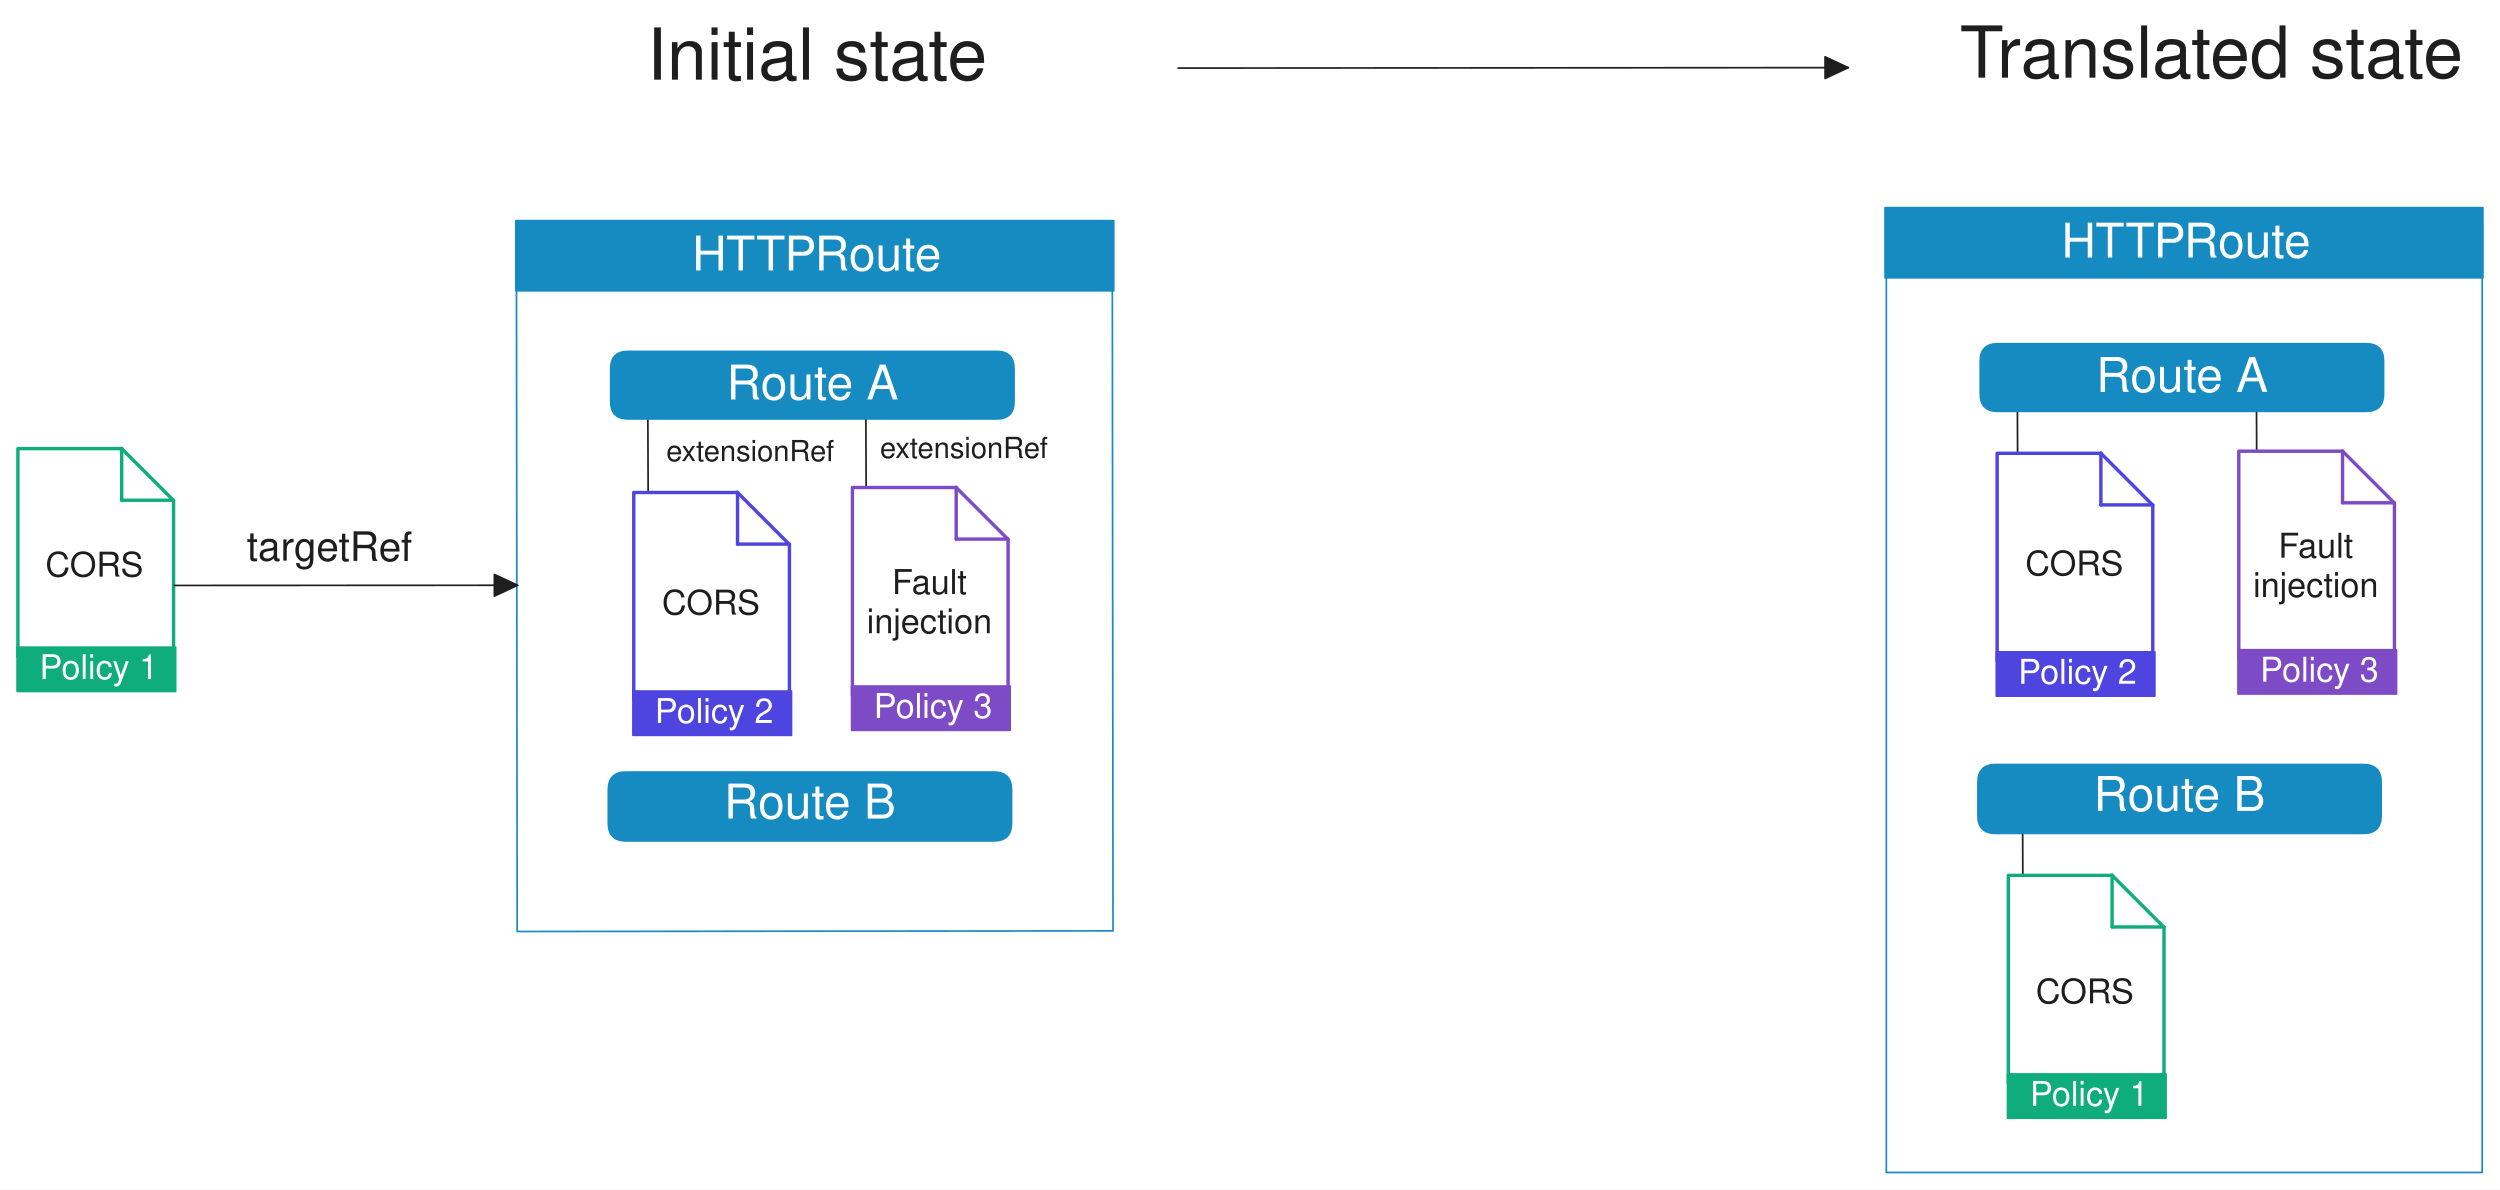
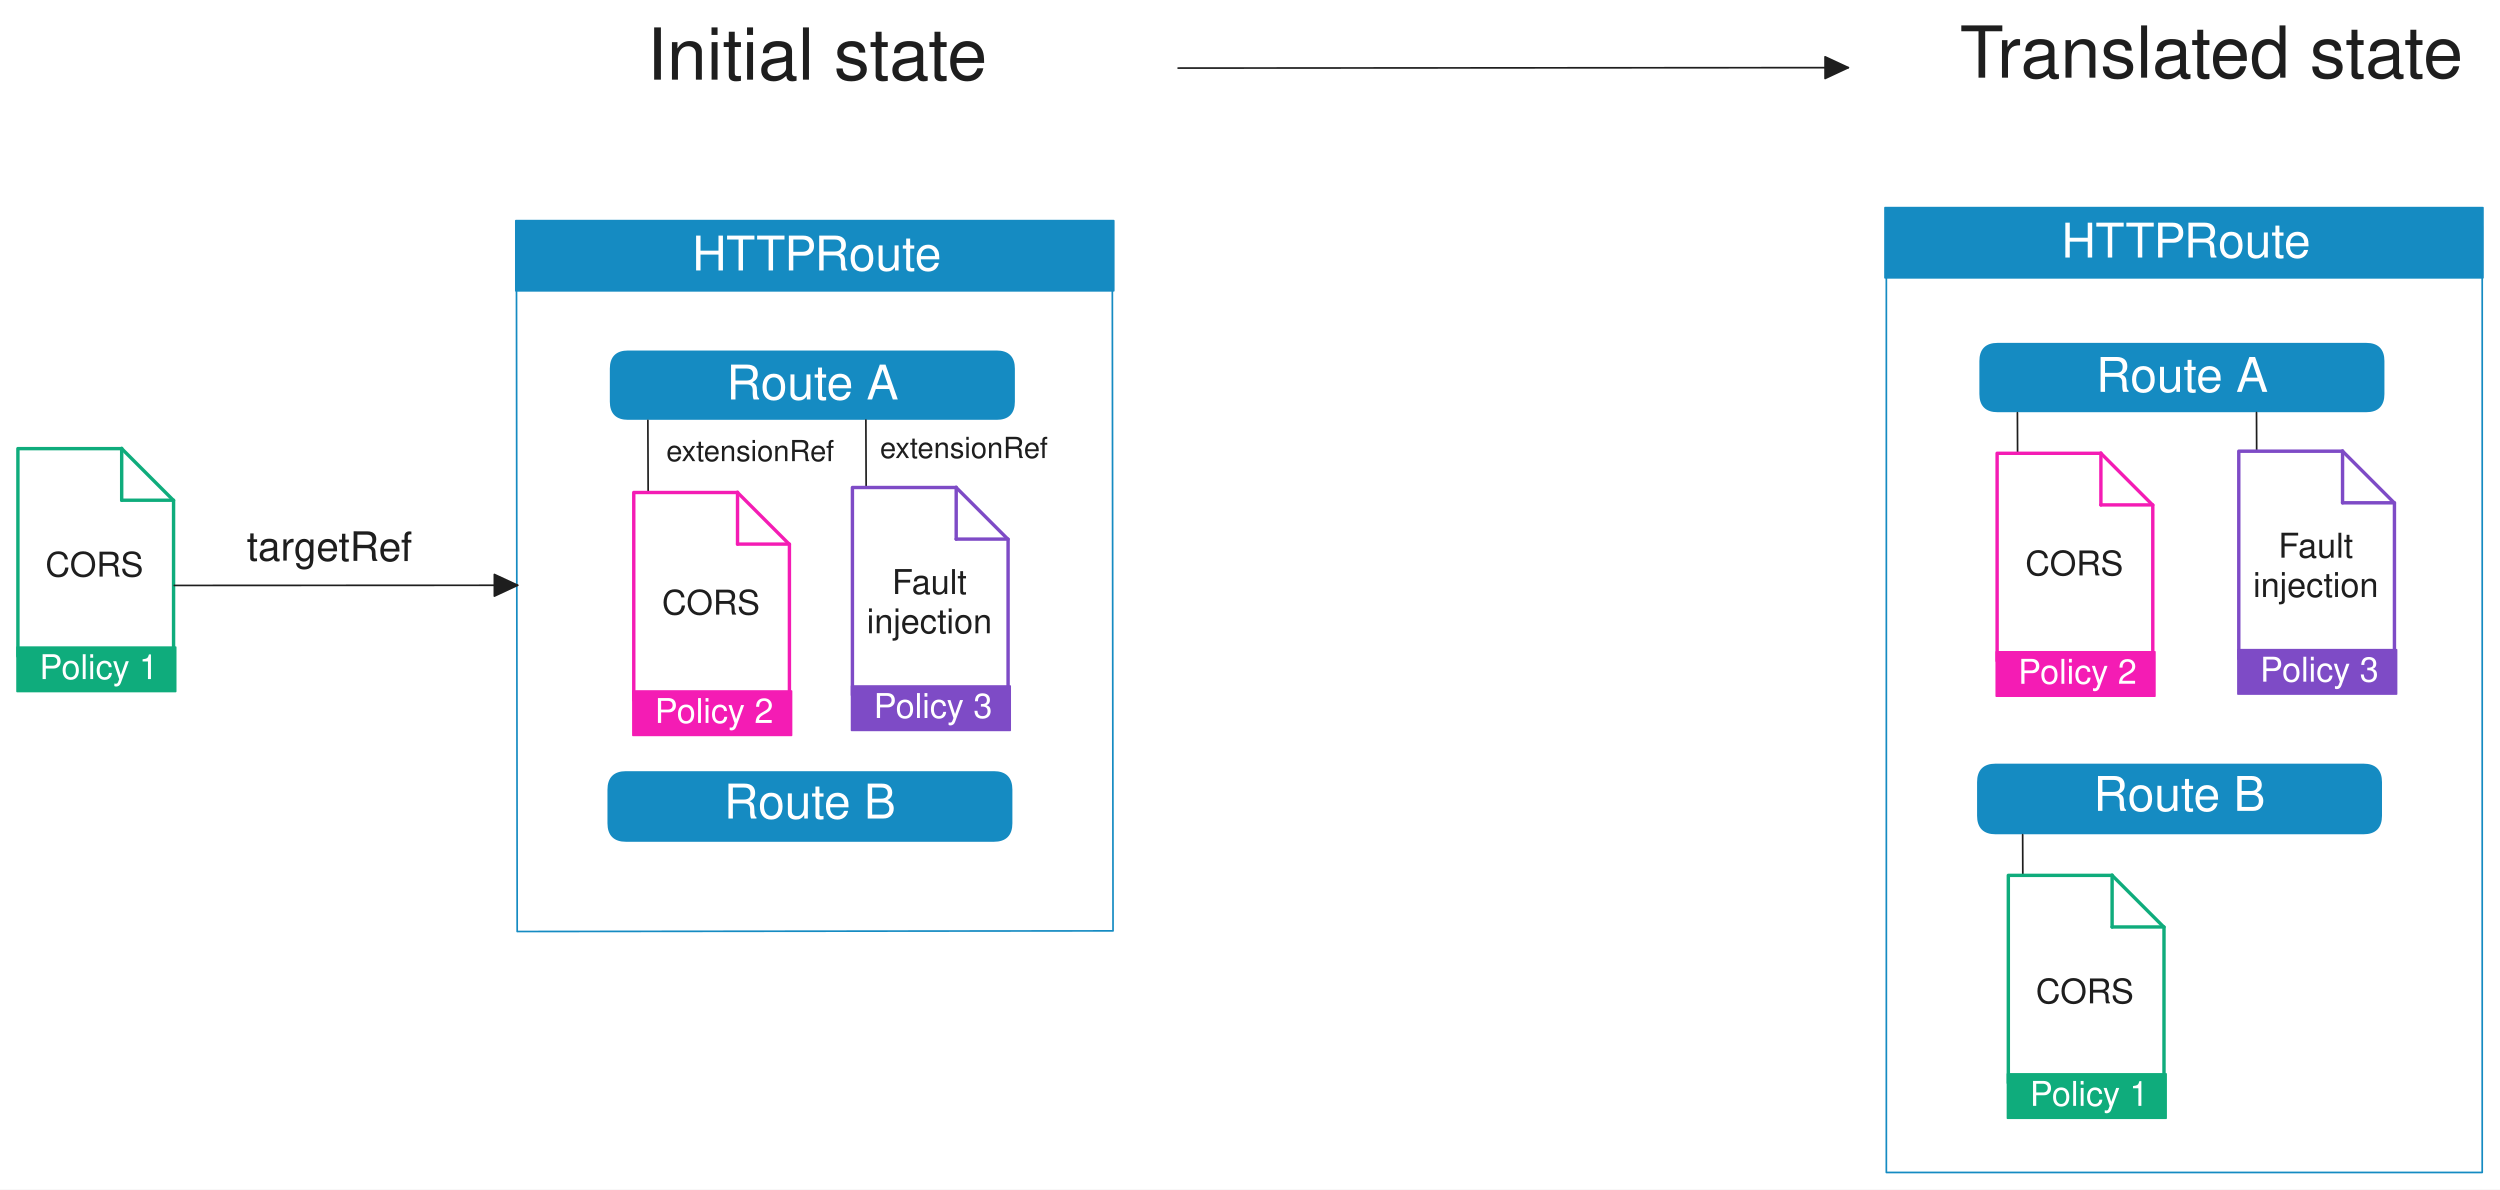
<svg xmlns="http://www.w3.org/2000/svg" version="1.1" viewBox="0 0 1462.622 695.94" width="2925.244" height="1391.881">
  <defs>
    <style class="style-fonts">
      
    </style>
  </defs>
  <rect x="0" y="0" width="1462.622" height="695.94" fill="#ffffff" />
  <g stroke-linecap="round" transform="translate(357.7828 206.0698) rotate(0 117.4872 19.27414)">
    <path d="M9.64 0 C81.2 0, 152.76 0, 225.34 0 C231.76 0, 234.97 3.21, 234.97 9.64 C234.97 16.02, 234.97 22.4, 234.97 28.91 C234.97 35.34, 231.76 38.55, 225.34 38.55 C179.76 38.55, 134.19 38.55, 9.64 38.55 C3.21 38.55, 0 35.34, 0 28.91 C0 23.12, 0 17.34, 0 9.64 C0 3.21, 3.21 0, 9.64 0" stroke="none" stroke-width="0" fill="#158bc2" />
    <path d="M9.64 0 C55.58 0, 101.52 0, 225.34 0 M9.64 0 C78.85 0, 148.06 0, 225.34 0 M225.34 0 C231.76 0, 234.97 3.21, 234.97 9.64 M225.34 0 C231.76 0, 234.97 3.21, 234.97 9.64 M234.97 9.64 C234.97 14, 234.97 18.36, 234.97 28.91 M234.97 9.64 C234.97 15.28, 234.97 20.93, 234.97 28.91 M234.97 28.91 C234.97 35.34, 231.76 38.55, 225.34 38.55 M234.97 28.91 C234.97 35.34, 231.76 38.55, 225.34 38.55 M225.34 38.55 C152.23 38.55, 79.13 38.55, 9.64 38.55 M225.34 38.55 C141.16 38.55, 56.98 38.55, 9.64 38.55 M9.64 38.55 C3.21 38.55, 0 35.34, 0 28.91 M9.64 38.55 C3.21 38.55, 0 35.34, 0 28.91 M0 28.91 C0 22.15, 0 15.38, 0 9.64 M0 28.91 C0 24.32, 0 19.73, 0 9.64 M0 9.64 C0 3.21, 3.21 0, 9.64 0 M0 9.64 C0 3.21, 3.21 0, 9.64 0" stroke="#158bc2" stroke-width="2" fill="none" />
  </g>
  <g transform="translate(424.7767 210.0574) rotate(0 50.58594 16.1)">
    <text x="50.586" y="23.661" font-family="Helvetica, Segoe UI Emoji" font-size="28px" fill="white" text-anchor="middle" style="white-space: pre;" direction="ltr" dominant-baseline="alphabetic">Route A</text>
  </g>
  <g stroke-linecap="round" transform="translate(302.3575 136.3705) rotate(359.9379 174.2997 204.2087)">
    <path d="M0 0 C127.76 0, 255.52 0, 348.6 0 M0 0 C131.06 0, 262.12 0, 348.6 0 M348.6 0 C348.6 117.88, 348.6 235.76, 348.6 408.42 M348.6 0 C348.6 142.11, 348.6 284.23, 348.6 408.42 M348.6 408.42 C244.28 408.42, 139.96 408.42, 0 408.42 M348.6 408.42 C211.27 408.42, 73.95 408.42, 0 408.42 M0 408.42 C0 275.27, 0 142.12, 0 0 M0 408.42 C0 282.28, 0 156.15, 0 0" stroke="#158bc2" stroke-width="1" fill="none" />
  </g>
  <g stroke-linecap="round" transform="translate(301.7961 129.1102) rotate(0 174.8948 20.50898)">
    <path d="M0 0 L349.79 0 L349.79 41.02 L0 41.02" stroke="none" stroke-width="0" fill="#158bc2" />
    <path d="M0 0 C78.12 0, 156.23 0, 349.79 0 M0 0 C122.55 0, 245.11 0, 349.79 0 M349.79 0 C349.79 12.62, 349.79 25.24, 349.79 41.02 M349.79 0 C349.79 15.24, 349.79 30.49, 349.79 41.02 M349.79 41.02 C212.29 41.02, 74.8 41.02, 0 41.02 M349.79 41.02 C246.17 41.02, 142.55 41.02, 0 41.02 M0 41.02 C0 24.97, 0 8.91, 0 0 M0 41.02 C0 28.24, 0 15.47, 0 0" stroke="#158bc2" stroke-width="1" fill="none" />
  </g>
  <g transform="translate(403.9312 134.5876) rotate(0 73.91016 16.1)">
    <text x="73.91" y="23.661" font-family="Helvetica, Segoe UI Emoji" font-size="28px" fill="white" text-anchor="middle" style="white-space: pre;" direction="ltr" dominant-baseline="alphabetic">HTTPRoute</text>
  </g>
  <g stroke-linecap="round" transform="translate(356.3966 452.1732) rotate(0 117.4493 19.65291)">
    <path d="M9.83 0 C84.48 0, 159.14 0, 225.07 0 C231.62 0, 234.9 3.28, 234.9 9.83 C234.9 16.79, 234.9 23.76, 234.9 29.48 C234.9 36.03, 231.62 39.31, 225.07 39.31 C145.12 39.31, 65.17 39.31, 9.83 39.31 C3.28 39.31, 0 36.03, 0 29.48 C0 23.94, 0 18.41, 0 9.83 C0 3.28, 3.28 0, 9.83 0" stroke="none" stroke-width="0" fill="#158bc2" />
    <path d="M9.83 0 C55.28 0, 100.73 0, 225.07 0 M9.83 0 C95.9 0, 181.98 0, 225.07 0 M225.07 0 C231.62 0, 234.9 3.28, 234.9 9.83 M225.07 0 C231.62 0, 234.9 3.28, 234.9 9.83 M234.9 9.83 C234.9 15.71, 234.9 21.59, 234.9 29.48 M234.9 9.83 C234.9 17.57, 234.9 25.31, 234.9 29.48 M234.9 29.48 C234.9 36.03, 231.62 39.31, 225.07 39.31 M234.9 29.48 C234.9 36.03, 231.62 39.31, 225.07 39.31 M225.07 39.31 C152.39 39.31, 79.71 39.31, 9.83 39.31 M225.07 39.31 C168.94 39.31, 112.8 39.31, 9.83 39.31 M9.83 39.31 C3.28 39.31, 0 36.03, 0 29.48 M9.83 39.31 C3.28 39.31, 0 36.03, 0 29.48 M0 29.48 C0 25.26, 0 21.05, 0 9.83 M0 29.48 C0 24.53, 0 19.58, 0 9.83 M0 9.83 C0 3.28, 3.28 0, 9.83 0 M0 9.83 C0 3.28, 3.28 0, 9.83 0" stroke="#158bc2" stroke-width="2" fill="none" />
  </g>
  <g transform="translate(423.2518 455.2017) rotate(0 50.58594 16.1)">
    <text x="50.586" y="23.661" font-family="Helvetica, Segoe UI Emoji" font-size="28px" fill="white" text-anchor="middle" style="white-space: pre;" direction="ltr" dominant-baseline="alphabetic">Route B</text>
  </g>
  <g transform="translate(144.3667 308.0252) rotate(0.2145634 48.8246 13.65601)">
    <text x="0" y="20.069" font-family="Helvetica, Segoe UI Emoji" font-size="23.75px" fill="#1e1e1e" text-anchor="start" style="white-space: pre;" direction="ltr" dominant-baseline="alphabetic">targetRef</text>
  </g>
  <g stroke-linecap="round">
    <g transform="translate(10.47594 262.461) rotate(0 45.53585 60.71447)" fill-rule="evenodd">
      <path d="M0 0 L60.71 0 L91.07 30.36 L91.07 121.43 L0 121.43 L0 0" stroke="none" stroke-width="0" fill="#fff" fill-rule="evenodd" />
      <path d="M0 0 C23.84 0, 47.69 0, 60.71 0 M0 0 C18.54 0, 37.08 0, 60.71 0 M60.71 0 C67.86 7.14, 75 14.28, 91.07 30.36 M60.71 0 C67.24 6.53, 73.77 13.05, 91.07 30.36 M91.07 30.36 C91.07 52.31, 91.07 74.26, 91.07 121.43 M91.07 30.36 C91.07 56.23, 91.07 82.11, 91.07 121.43 M91.07 121.43 C57.86 121.43, 24.64 121.43, 0 121.43 M91.07 121.43 C70.77 121.43, 50.46 121.43, 0 121.43 M0 121.43 C0 78.06, 0 34.7, 0 0 M0 121.43 C0 87.27, 0 53.11, 0 0 M0 0 C0 0, 0 0, 0 0 M0 0 C0 0, 0 0, 0 0" stroke="#0fac7c" stroke-width="2" fill="none" />
    </g>
  </g>
  <mask />
  <g stroke-linecap="round">
    <g transform="translate(71.19041 262.297) rotate(0 0 15.17862)">
      <path d="M0 0 C0 6.77, 0 13.55, 0 30.36 M0 0 C0 11.3, 0 22.6, 0 30.36" stroke="#0fac7c" stroke-width="2" fill="none" />
    </g>
  </g>
  <mask />
  <g stroke-linecap="round">
    <g transform="translate(71.19041 292.6542) rotate(0 15.17862 0)">
      <path d="M0 0 C12.09 0, 24.19 0, 30.36 0 M0 0 C6.3 0, 12.59 0, 30.36 0" stroke="#0fac7c" stroke-width="2" fill="none" />
    </g>
  </g>
  <mask />
  <g stroke-linecap="round" transform="translate(10 378.6217) rotate(0 46.37854 12.96022)">
    <path d="M0 0 L92.76 0 L92.76 25.92 L0 25.92" stroke="none" stroke-width="0" fill="#0fac7c" />
    <path d="M0 0 C24.03 0, 48.07 0, 92.76 0 M0 0 C32.04 0, 64.08 0, 92.76 0 M92.76 0 C92.76 5.97, 92.76 11.94, 92.76 25.92 M92.76 0 C92.76 5.83, 92.76 11.65, 92.76 25.92 M92.76 25.92 C73.96 25.92, 55.16 25.92, 0 25.92 M92.76 25.92 C60.74 25.92, 28.73 25.92, 0 25.92 M0 25.92 C0 15.66, 0 5.39, 0 0 M0 25.92 C0 18.64, 0 11.35, 0 0" stroke="#0fac7c" stroke-width="1" fill="none" />
  </g>
  <g transform="translate(22.78905 380.4018) rotate(0 35.01465 11.5)">
    <text x="35.015" y="16.9" font-family="Helvetica, Segoe UI Emoji" font-size="20px" fill="white" text-anchor="middle" style="white-space: pre;" direction="ltr" dominant-baseline="alphabetic">Policy 1</text>
  </g>
  <g transform="translate(26.53628 320.4405) rotate(0 28.8916 11.5)">
    <text x="0" y="16.9" font-family="Helvetica, Segoe UI Emoji" font-size="20px" fill="#1e1e1e" text-anchor="start" style="white-space: pre;" direction="ltr" dominant-baseline="alphabetic">CORS</text>
  </g>
  <g stroke-linecap="round">
    <g transform="translate(379.0348 245.9253) rotate(0 0.1528864 39.26067)">
      <path d="M0 0 C0.1 25.98, 0.2 51.96, 0.31 78.52 M0 0 C0.12 30.63, 0.24 61.26, 0.31 78.52" stroke="#1e1e1e" stroke-width="1" fill="none" />
    </g>
  </g>
  <mask />
  <g stroke-linecap="round">
    <g transform="translate(370.7782 288.1293) rotate(0 45.53585 60.71447)" fill-rule="evenodd">
      <path d="M0 0 L60.71 0 L91.07 30.36 L91.07 121.43 L0 121.43 L0 0" stroke="none" stroke-width="0" fill="#fff" fill-rule="evenodd" />
-       <path d="M0 0 C12.57 0, 25.15 0, 60.71 0 M0 0 C14.43 0, 28.86 0, 60.71 0 M60.71 0 C69.33 8.62, 77.95 17.23, 91.07 30.36 M60.71 0 C69.34 8.63, 77.97 17.25, 91.07 30.36 M91.07 30.36 C91.07 58.36, 91.07 86.35, 91.07 121.43 M91.07 30.36 C91.07 53.12, 91.07 75.89, 91.07 121.43 M91.07 121.43 C72.69 121.43, 54.3 121.43, 0 121.43 M91.07 121.43 C70.4 121.43, 49.73 121.43, 0 121.43 M0 121.43 C0 91.51, 0 61.6, 0 0 M0 121.43 C0 74, 0 26.58, 0 0 M0 0 C0 0, 0 0, 0 0 M0 0 C0 0, 0 0, 0 0" stroke="#4e44df" stroke-width="2" fill="none" />
+       <path d="M0 0 C12.57 0, 25.15 0, 60.71 0 M0 0 C14.43 0, 28.86 0, 60.71 0 M60.71 0 C69.33 8.62, 77.95 17.23, 91.07 30.36 M60.71 0 C69.34 8.63, 77.97 17.25, 91.07 30.36 M91.07 30.36 C91.07 58.36, 91.07 86.35, 91.07 121.43 M91.07 30.36 C91.07 53.12, 91.07 75.89, 91.07 121.43 M91.07 121.43 C72.69 121.43, 54.3 121.43, 0 121.43 M91.07 121.43 C70.4 121.43, 49.73 121.43, 0 121.43 M0 121.43 C0 91.51, 0 61.6, 0 0 M0 121.43 C0 74, 0 26.58, 0 0 M0 0 C0 0, 0 0, 0 0 M0 0 C0 0, 0 0, 0 0" stroke="#f41cb4" stroke-width="2" fill="none" />
    </g>
  </g>
  <mask />
  <g stroke-linecap="round">
    <g transform="translate(431.4927 287.9653) rotate(0 0 15.17862)">
-       <path d="M0 0 C0 10.01, 0 20.01, 0 30.36 M0 0 C0 11.58, 0 23.16, 0 30.36" stroke="#4e44df" stroke-width="2" fill="none" />
+       <path d="M0 0 C0 10.01, 0 20.01, 0 30.36 M0 0 C0 11.58, 0 23.16, 0 30.36" stroke="#f41cb4" stroke-width="2" fill="none" />
    </g>
  </g>
  <mask />
  <g stroke-linecap="round">
    <g transform="translate(431.4927 318.3225) rotate(0 15.17862 0)">
-       <path d="M0 0 C7.94 0, 15.88 0, 30.36 0 M0 0 C10.84 0, 21.69 0, 30.36 0" stroke="#4e44df" stroke-width="2" fill="none" />
+       <path d="M0 0 C7.94 0, 15.88 0, 30.36 0 M0 0 C10.84 0, 21.69 0, 30.36 0" stroke="#f41cb4" stroke-width="2" fill="none" />
    </g>
  </g>
  <mask />
  <g stroke-linecap="round" transform="translate(370.3023 404.29) rotate(0 46.37854 12.96022)">
-     <path d="M0 0 L92.76 0 L92.76 25.92 L0 25.92" stroke="none" stroke-width="0" fill="#4e44df" />
-     <path d="M0 0 C33.85 0, 67.71 0, 92.76 0 M0 0 C22.31 0, 44.61 0, 92.76 0 M92.76 0 C92.76 8.58, 92.76 17.16, 92.76 25.92 M92.76 0 C92.76 7.25, 92.76 14.49, 92.76 25.92 M92.76 25.92 C58.8 25.92, 24.84 25.92, 0 25.92 M92.76 25.92 C62.71 25.92, 32.67 25.92, 0 25.92 M0 25.92 C0 19.78, 0 13.65, 0 0 M0 25.92 C0 16.38, 0 6.84, 0 0" stroke="#4e44df" stroke-width="1" fill="none" />
+     <path d="M0 0 L92.76 0 L92.76 25.92 L0 25.92" stroke="none" stroke-width="0" fill="#f41cb4" />
+     <path d="M0 0 C33.85 0, 67.71 0, 92.76 0 M0 0 C22.31 0, 44.61 0, 92.76 0 M92.76 0 C92.76 8.58, 92.76 17.16, 92.76 25.92 M92.76 0 C92.76 7.25, 92.76 14.49, 92.76 25.92 M92.76 25.92 C58.8 25.92, 24.84 25.92, 0 25.92 M92.76 25.92 C62.71 25.92, 32.67 25.92, 0 25.92 M0 25.92 C0 19.78, 0 13.65, 0 0 M0 25.92 C0 16.38, 0 6.84, 0 0" stroke="#f41cb4" stroke-width="1" fill="none" />
  </g>
  <g transform="translate(382.7816 406.0701) rotate(0 35.01465 11.5)">
    <text x="35.015" y="16.9" font-family="Helvetica, Segoe UI Emoji" font-size="20px" fill="white" text-anchor="middle" style="white-space: pre;" direction="ltr" dominant-baseline="alphabetic">Policy 2</text>
  </g>
  <g transform="translate(387.0231 342.656) rotate(0 28.8916 11.5)">
    <text x="28.892" y="16.9" font-family="Helvetica, Segoe UI Emoji" font-size="20px" fill="#1e1e1e" text-anchor="middle" style="white-space: pre;" direction="ltr" dominant-baseline="alphabetic">CORS</text>
  </g>
  <g stroke-linecap="round">
    <g transform="translate(101.9745 342.5108) rotate(0 100.4272 -0.0478048)">
      <path d="M0 0 C77.99 -0.04, 155.98 -0.07, 200.85 -0.1 M0 0 C53.36 -0.03, 106.72 -0.05, 200.85 -0.1" stroke="#1e1e1e" stroke-width="1" fill="none" />
    </g>
    <g transform="translate(101.9745 342.5108) rotate(0 100.4272 -0.0478048)">
      <path d="M200.85 -0.1 L187.26 6.25 L187.26 -6.43 L200.85 -0.1" stroke="none" stroke-width="0" fill="#1e1e1e" fill-rule="evenodd" />
      <path d="M200.85 -0.1 C195.58 2.37, 190.3 4.83, 187.26 6.25 M200.85 -0.1 C197.24 1.59, 193.63 3.28, 187.26 6.25 M187.26 6.25 C187.26 1.95, 187.26 -2.36, 187.26 -6.43 M187.26 6.25 C187.26 3.37, 187.26 0.48, 187.26 -6.43 M187.26 -6.43 C190.57 -4.89, 193.88 -3.34, 200.85 -0.1 M187.26 -6.43 C191.83 -4.3, 196.41 -2.17, 200.85 -0.1 M200.85 -0.1 C200.85 -0.1, 200.85 -0.1, 200.85 -0.1 M200.85 -0.1 C200.85 -0.1, 200.85 -0.1, 200.85 -0.1" stroke="#1e1e1e" stroke-width="1" fill="none" />
    </g>
  </g>
  <mask />
  <g stroke-linecap="round" transform="translate(1159.035 201.6062) rotate(0 117.4872 19.27414)">
    <path d="M9.64 0 C54.92 0, 100.21 0, 225.34 0 C231.76 0, 234.97 3.21, 234.97 9.64 C234.97 15.14, 234.97 20.64, 234.97 28.91 C234.97 35.34, 231.76 38.55, 225.34 38.55 C168.7 38.55, 112.07 38.55, 9.64 38.55 C3.21 38.55, 0 35.34, 0 28.91 C0 24.45, 0 20, 0 9.64 C0 3.21, 3.21 0, 9.64 0" stroke="none" stroke-width="0" fill="#158bc2" />
    <path d="M9.64 0 C80.81 0, 151.98 0, 225.34 0 M9.64 0 C60.92 0, 112.2 0, 225.34 0 M225.34 0 C231.76 0, 234.97 3.21, 234.97 9.64 M225.34 0 C231.76 0, 234.97 3.21, 234.97 9.64 M234.97 9.64 C234.97 13.77, 234.97 17.91, 234.97 28.91 M234.97 9.64 C234.97 16.13, 234.97 22.62, 234.97 28.91 M234.97 28.91 C234.97 35.34, 231.76 38.55, 225.34 38.55 M234.97 28.91 C234.97 35.34, 231.76 38.55, 225.34 38.55 M225.34 38.55 C161.55 38.55, 97.77 38.55, 9.64 38.55 M225.34 38.55 C147.28 38.55, 69.22 38.55, 9.64 38.55 M9.64 38.55 C3.21 38.55, 0 35.34, 0 28.91 M9.64 38.55 C3.21 38.55, 0 35.34, 0 28.91 M0 28.91 C0 23.72, 0 18.53, 0 9.64 M0 28.91 C0 24.45, 0 19.99, 0 9.64 M0 9.64 C0 3.21, 3.21 0, 9.64 0 M0 9.64 C0 3.21, 3.21 0, 9.64 0" stroke="#158bc2" stroke-width="2" fill="none" />
  </g>
  <g transform="translate(1226.029 205.5938) rotate(0 50.58594 16.1)">
    <text x="50.586" y="23.661" font-family="Helvetica, Segoe UI Emoji" font-size="28px" fill="white" text-anchor="middle" style="white-space: pre;" direction="ltr" dominant-baseline="alphabetic">Route A</text>
  </g>
  <g stroke-linecap="round" transform="translate(1103.603 132.4226) rotate(0 174.3069 276.7589)">
    <path d="M0 0 C137.14 0, 274.28 0, 348.61 0 M0 0 C93.32 0, 186.65 0, 348.61 0 M348.61 0 C348.61 129.21, 348.61 258.43, 348.61 553.52 M348.61 0 C348.61 158.27, 348.61 316.54, 348.61 553.52 M348.61 553.52 C239.41 553.52, 130.2 553.52, 0 553.52 M348.61 553.52 C278.57 553.52, 208.52 553.52, 0 553.52 M0 553.52 C0 379.33, 0 205.13, 0 0 M0 553.52 C0 436.58, 0 319.65, 0 0" stroke="#158bc2" stroke-width="1" fill="none" />
  </g>
  <g stroke-linecap="round" transform="translate(1102.832 121.4952) rotate(0 174.8948 20.50898)">
    <path d="M0 0 L349.79 0 L349.79 41.02 L0 41.02" stroke="none" stroke-width="0" fill="#158bc2" />
    <path d="M0 0 C110.92 0, 221.84 0, 349.79 0 M0 0 C135.63 0, 271.25 0, 349.79 0 M349.79 0 C349.79 12.47, 349.79 24.95, 349.79 41.02 M349.79 0 C349.79 9.84, 349.79 19.68, 349.79 41.02 M349.79 41.02 C276.8 41.02, 203.8 41.02, 0 41.02 M349.79 41.02 C216.02 41.02, 82.26 41.02, 0 41.02 M0 41.02 C0 26.15, 0 11.27, 0 0 M0 41.02 C0 29.09, 0 17.17, 0 0" stroke="#158bc2" stroke-width="1" fill="none" />
  </g>
  <g transform="translate(1204.999 127.0131) rotate(0 73.91016 16.1)">
    <text x="73.91" y="23.661" font-family="Helvetica, Segoe UI Emoji" font-size="28px" fill="white" text-anchor="middle" style="white-space: pre;" direction="ltr" dominant-baseline="alphabetic">HTTPRoute</text>
  </g>
  <g stroke-linecap="round" transform="translate(1157.684 447.7799) rotate(0 117.4493 19.65291)">
    <path d="M9.83 0 C92.19 0, 174.55 0, 225.07 0 C231.62 0, 234.9 3.28, 234.9 9.83 C234.9 14.68, 234.9 19.53, 234.9 29.48 C234.9 36.03, 231.62 39.31, 225.07 39.31 C159.15 39.31, 93.22 39.31, 9.83 39.31 C3.28 39.31, 0 36.03, 0 29.48 C0 21.73, 0 13.98, 0 9.83 C0 3.28, 3.28 0, 9.83 0" stroke="none" stroke-width="0" fill="#158bc2" />
    <path d="M9.83 0 C65.01 0, 120.18 0, 225.07 0 M9.83 0 C58.15 0, 106.46 0, 225.07 0 M225.07 0 C231.62 0, 234.9 3.28, 234.9 9.83 M225.07 0 C231.62 0, 234.9 3.28, 234.9 9.83 M234.9 9.83 C234.9 15.98, 234.9 22.14, 234.9 29.48 M234.9 9.83 C234.9 13.78, 234.9 17.72, 234.9 29.48 M234.9 29.48 C234.9 36.03, 231.62 39.31, 225.07 39.31 M234.9 29.48 C234.9 36.03, 231.62 39.31, 225.07 39.31 M225.07 39.31 C179.07 39.31, 133.06 39.31, 9.83 39.31 M225.07 39.31 C140.96 39.31, 56.84 39.31, 9.83 39.31 M9.83 39.31 C3.28 39.31, 0 36.03, 0 29.48 M9.83 39.31 C3.28 39.31, 0 36.03, 0 29.48 M0 29.48 C0 21.96, 0 14.45, 0 9.83 M0 29.48 C0 24.61, 0 19.73, 0 9.83 M0 9.83 C0 3.28, 3.28 0, 9.83 0 M0 9.83 C0 3.28, 3.28 0, 9.83 0" stroke="#158bc2" stroke-width="2" fill="none" />
  </g>
  <g transform="translate(1224.504 450.7381) rotate(0 50.58594 16.1)">
    <text x="50.586" y="23.661" font-family="Helvetica, Segoe UI Emoji" font-size="28px" fill="white" text-anchor="middle" style="white-space: pre;" direction="ltr" dominant-baseline="alphabetic">Route B</text>
  </g>
  <g stroke-linecap="round">
    <g transform="translate(1180.287 241.4616) rotate(0 0.1528864 39.26067)">
      <path d="M0 0 C0.08 19.45, 0.15 38.9, 0.31 78.52 M0 0 C0.12 29.81, 0.23 59.62, 0.31 78.52" stroke="#1e1e1e" stroke-width="1" fill="none" />
    </g>
  </g>
  <mask />
  <g stroke-linecap="round">
    <g transform="translate(506.5834 245.7228) rotate(0 0.1528864 40.00746)">
      <path d="M0 0 C0.07 19.35, 0.15 38.7, 0.31 80.01 M0 0 C0.1 25.17, 0.19 50.34, 0.31 80.01" stroke="#1e1e1e" stroke-width="1" fill="none" />
    </g>
  </g>
  <mask />
  <g stroke-linecap="round">
    <g transform="translate(498.7072 285.2138) rotate(0 45.53585 60.71447)" fill-rule="evenodd">
      <path d="M0 0 L60.71 0 L91.07 30.36 L91.07 121.43 L0 121.43 L0 0" stroke="none" stroke-width="0" fill="#fff" fill-rule="evenodd" />
      <path d="M0 0 C16.49 0, 32.99 0, 60.71 0 M0 0 C14.2 0, 28.4 0, 60.71 0 M60.71 0 C72.39 11.67, 84.06 23.34, 91.07 30.36 M60.71 0 C67.81 7.1, 74.91 14.2, 91.07 30.36 M91.07 30.36 C91.07 48.75, 91.07 67.15, 91.07 121.43 M91.07 30.36 C91.07 65.27, 91.07 100.18, 91.07 121.43 M91.07 121.43 C55.59 121.43, 20.1 121.43, 0 121.43 M91.07 121.43 C58.32 121.43, 25.56 121.43, 0 121.43 M0 121.43 C0 96.81, 0 72.19, 0 0 M0 121.43 C0 86.65, 0 51.88, 0 0 M0 0 C0 0, 0 0, 0 0 M0 0 C0 0, 0 0, 0 0" stroke="#7e4bc6" stroke-width="2" fill="none" />
    </g>
  </g>
  <mask />
  <g stroke-linecap="round">
    <g transform="translate(559.4217 285.0498) rotate(0 0 15.17862)">
      <path d="M0 0 C0 11.14, 0 22.28, 0 30.36 M0 0 C0 11.68, 0 23.36, 0 30.36" stroke="#7e4bc6" stroke-width="2" fill="none" />
    </g>
  </g>
  <mask />
  <g stroke-linecap="round">
    <g transform="translate(559.4217 315.407) rotate(0 15.17862 0)">
      <path d="M0 0 C11.69 0, 23.39 0, 30.36 0 M0 0 C12.02 0, 24.04 0, 30.36 0" stroke="#7e4bc6" stroke-width="2" fill="none" />
    </g>
  </g>
  <mask />
  <g stroke-linecap="round" transform="translate(498.2313 401.3745) rotate(0 46.37854 12.96022)">
    <path d="M0 0 L92.76 0 L92.76 25.92 L0 25.92" stroke="none" stroke-width="0" fill="#7e4bc6" />
    <path d="M0 0 C21.31 0, 42.62 0, 92.76 0 M0 0 C35.86 0, 71.73 0, 92.76 0 M92.76 0 C92.76 9.96, 92.76 19.93, 92.76 25.92 M92.76 0 C92.76 9.31, 92.76 18.63, 92.76 25.92 M92.76 25.92 C58.76 25.92, 24.75 25.92, 0 25.92 M92.76 25.92 C58.56 25.92, 24.37 25.92, 0 25.92 M0 25.92 C0 18.77, 0 11.63, 0 0 M0 25.92 C0 18.47, 0 11.01, 0 0" stroke="#7e4bc6" stroke-width="1" fill="none" />
  </g>
  <g transform="translate(510.8655 403.1546) rotate(0 35.01465 11.5)">
    <text x="35.015" y="16.9" font-family="Helvetica, Segoe UI Emoji" font-size="20px" fill="white" text-anchor="middle" style="white-space: pre;" direction="ltr" dominant-baseline="alphabetic">Policy 3</text>
  </g>
  <g transform="translate(507.0654 330.6095) rotate(0 36.68945 23)">
    <text x="36.689" y="16.9" font-family="Helvetica, Segoe UI Emoji" font-size="20px" fill="#1e1e1e" text-anchor="middle" style="white-space: pre;" direction="ltr" dominant-baseline="alphabetic">Fault</text>
    <text x="36.689" y="39.9" font-family="Helvetica, Segoe UI Emoji" font-size="20px" fill="#1e1e1e" text-anchor="middle" style="white-space: pre;" direction="ltr" dominant-baseline="alphabetic">injection</text>
  </g>
  <g stroke-linecap="round">
    <g transform="translate(1320.17 241.372) rotate(0 0.1528864 39.26067)">
      <path d="M0 0 C0.07 18.33, 0.14 36.65, 0.31 78.52 M0 0 C0.09 24.32, 0.19 48.65, 0.31 78.52" stroke="#1e1e1e" stroke-width="1" fill="none" />
    </g>
  </g>
  <mask />
  <g stroke-linecap="round">
    <g transform="translate(1183.352 488.3493) rotate(0 0.1528864 39.26067)">
      <path d="M0 0 C0.08 20.56, 0.16 41.12, 0.31 78.52 M0 0 C0.08 19.38, 0.15 38.76, 0.31 78.52" stroke="#1e1e1e" stroke-width="1" fill="none" />
    </g>
  </g>
  <mask />
  <g stroke-linecap="round">
    <g transform="translate(1174.971 512.1311) rotate(0 45.53585 60.71447)" fill-rule="evenodd">
      <path d="M0 0 L60.71 0 L91.07 30.36 L91.07 121.43 L0 121.43 L0 0" stroke="none" stroke-width="0" fill="#fff" fill-rule="evenodd" />
      <path d="M0 0 C15.33 0, 30.65 0, 60.71 0 M0 0 C16.46 0, 32.91 0, 60.71 0 M60.71 0 C71.56 10.85, 82.41 21.7, 91.07 30.36 M60.71 0 C68.78 8.07, 76.85 16.14, 91.07 30.36 M91.07 30.36 C91.07 64.34, 91.07 98.32, 91.07 121.43 M91.07 30.36 C91.07 53.16, 91.07 75.96, 91.07 121.43 M91.07 121.43 C60.89 121.43, 30.7 121.43, 0 121.43 M91.07 121.43 C70.09 121.43, 49.1 121.43, 0 121.43 M0 121.43 C0 94.01, 0 66.58, 0 0 M0 121.43 C0 74.18, 0 26.93, 0 0 M0 0 C0 0, 0 0, 0 0 M0 0 C0 0, 0 0, 0 0" stroke="#0fac7c" stroke-width="2" fill="none" />
    </g>
  </g>
  <mask />
  <g stroke-linecap="round">
    <g transform="translate(1235.686 511.967) rotate(0 0 15.17862)">
      <path d="M0 0 C0 8.53, 0 17.07, 0 30.36 M0 0 C0 10.53, 0 21.06, 0 30.36" stroke="#0fac7c" stroke-width="2" fill="none" />
    </g>
  </g>
  <mask />
  <g stroke-linecap="round">
    <g transform="translate(1235.686 542.3242) rotate(0 15.17862 0)">
      <path d="M0 0 C10.8 0, 21.59 0, 30.36 0 M0 0 C11.03 0, 22.07 0, 30.36 0" stroke="#0fac7c" stroke-width="2" fill="none" />
    </g>
  </g>
  <mask />
  <g stroke-linecap="round" transform="translate(1174.495 628.2918) rotate(0 46.37854 12.96022)">
    <path d="M0 0 L92.76 0 L92.76 25.92 L0 25.92" stroke="none" stroke-width="0" fill="#0fac7c" />
    <path d="M0 0 C19.19 0, 38.38 0, 92.76 0 M0 0 C35.32 0, 70.64 0, 92.76 0 M92.76 0 C92.76 5.72, 92.76 11.44, 92.76 25.92 M92.76 0 C92.76 9.35, 92.76 18.7, 92.76 25.92 M92.76 25.92 C67.15 25.92, 41.54 25.92, 0 25.92 M92.76 25.92 C72.64 25.92, 52.53 25.92, 0 25.92 M0 25.92 C0 18.69, 0 11.46, 0 0 M0 25.92 C0 17.46, 0 8.99, 0 0" stroke="#0fac7c" stroke-width="1" fill="none" />
  </g>
  <g transform="translate(1187.284 630.0718) rotate(0 35.01465 11.5)">
    <text x="35.015" y="16.9" font-family="Helvetica, Segoe UI Emoji" font-size="20px" fill="white" text-anchor="middle" style="white-space: pre;" direction="ltr" dominant-baseline="alphabetic">Policy 1</text>
  </g>
  <g transform="translate(1191.032 570.1105) rotate(0 28.8916 11.5)">
    <text x="0" y="16.9" font-family="Helvetica, Segoe UI Emoji" font-size="20px" fill="#1e1e1e" text-anchor="start" style="white-space: pre;" direction="ltr" dominant-baseline="alphabetic">CORS</text>
  </g>
  <g stroke-linecap="round">
    <g transform="translate(1309.794 263.9685) rotate(0 45.53585 60.71447)" fill-rule="evenodd">
      <path d="M0 0 L60.71 0 L91.07 30.36 L91.07 121.43 L0 121.43 L0 0" stroke="none" stroke-width="0" fill="#fff" fill-rule="evenodd" />
      <path d="M0 0 C18.73 0, 37.47 0, 60.71 0 M0 0 C21.46 0, 42.92 0, 60.71 0 M60.71 0 C68.27 7.55, 75.82 15.11, 91.07 30.36 M60.71 0 C67.78 7.06, 74.84 14.13, 91.07 30.36 M91.07 30.36 C91.07 57.79, 91.07 85.23, 91.07 121.43 M91.07 30.36 C91.07 60.97, 91.07 91.59, 91.07 121.43 M91.07 121.43 C69.42 121.43, 47.77 121.43, 0 121.43 M91.07 121.43 C58.72 121.43, 26.37 121.43, 0 121.43 M0 121.43 C0 90.52, 0 59.61, 0 0 M0 121.43 C0 91.96, 0 62.48, 0 0 M0 0 C0 0, 0 0, 0 0 M0 0 C0 0, 0 0, 0 0" stroke="#7e4bc6" stroke-width="2" fill="none" />
    </g>
  </g>
  <mask />
  <g stroke-linecap="round">
    <g transform="translate(1370.509 263.8045) rotate(0 0 15.17862)">
      <path d="M0 0 C0 9.55, 0 19.1, 0 30.36 M0 0 C0 9.51, 0 19.03, 0 30.36" stroke="#7e4bc6" stroke-width="2" fill="none" />
    </g>
  </g>
  <mask />
  <g stroke-linecap="round">
    <g transform="translate(1370.509 294.1617) rotate(0 15.17862 0)">
      <path d="M0 0 C6.3 0, 12.59 0, 30.36 0 M0 0 C7.97 0, 15.93 0, 30.36 0" stroke="#7e4bc6" stroke-width="2" fill="none" />
    </g>
  </g>
  <mask />
  <g stroke-linecap="round" transform="translate(1309.319 380.1293) rotate(0 46.37854 12.96022)">
    <path d="M0 0 L92.76 0 L92.76 25.92 L0 25.92" stroke="none" stroke-width="0" fill="#7e4bc6" />
    <path d="M0 0 C19 0, 38 0, 92.76 0 M0 0 C32.2 0, 64.39 0, 92.76 0 M92.76 0 C92.76 6.86, 92.76 13.73, 92.76 25.92 M92.76 0 C92.76 9.23, 92.76 18.46, 92.76 25.92 M92.76 25.92 C67.68 25.92, 42.6 25.92, 0 25.92 M92.76 25.92 C63.33 25.92, 33.91 25.92, 0 25.92 M0 25.92 C0 18.15, 0 10.39, 0 0 M0 25.92 C0 18.26, 0 10.6, 0 0" stroke="#7e4bc6" stroke-width="1" fill="none" />
  </g>
  <g transform="translate(1321.953 381.9093) rotate(0 35.01465 11.5)">
    <text x="35.015" y="16.9" font-family="Helvetica, Segoe UI Emoji" font-size="20px" fill="white" text-anchor="middle" style="white-space: pre;" direction="ltr" dominant-baseline="alphabetic">Policy 3</text>
  </g>
  <g transform="translate(1318.153 309.3642) rotate(0 36.68945 23)">
    <text x="36.689" y="16.9" font-family="Helvetica, Segoe UI Emoji" font-size="20px" fill="#1e1e1e" text-anchor="middle" style="white-space: pre;" direction="ltr" dominant-baseline="alphabetic">Fault</text>
    <text x="36.689" y="39.9" font-family="Helvetica, Segoe UI Emoji" font-size="20px" fill="#1e1e1e" text-anchor="middle" style="white-space: pre;" direction="ltr" dominant-baseline="alphabetic">injection</text>
  </g>
  <g transform="translate(378.5208 11.16996) rotate(0 100.2605 24.11986)">
    <text x="0" y="35.447" font-family="Helvetica, Segoe UI Emoji" font-size="41.948px" fill="#1e1e1e" text-anchor="start" style="white-space: pre;" direction="ltr" dominant-baseline="alphabetic">Initial state</text>
  </g>
  <g transform="translate(1146.583 10) rotate(0 149.5955 24.11986)">
    <text x="0" y="35.447" font-family="Helvetica, Segoe UI Emoji" font-size="41.948px" fill="#1e1e1e" text-anchor="start" style="white-space: pre;" direction="ltr" dominant-baseline="alphabetic">Translated state</text>
  </g>
  <g stroke-linecap="round">
    <g transform="translate(689.2677 39.83666) rotate(0 196.0462 -0.1330121)">
      <path d="M0 0 C138.27 -0.09, 276.55 -0.19, 392.09 -0.27 M0 0 C112.2 -0.08, 224.41 -0.15, 392.09 -0.27" stroke="#1e1e1e" stroke-width="1" fill="none" />
    </g>
    <g transform="translate(689.2677 39.83666) rotate(0 196.0462 -0.1330121)">
      <path d="M392.09 -0.27 L378.5 6.08 L378.49 -6.6 L392.09 -0.27" stroke="none" stroke-width="0" fill="#1e1e1e" fill-rule="evenodd" />
      <path d="M392.09 -0.27 C387.3 1.97, 382.51 4.21, 378.5 6.08 M392.09 -0.27 C388.2 1.55, 384.31 3.37, 378.5 6.08 M378.5 6.08 C378.5 1.09, 378.5 -3.91, 378.49 -6.6 M378.5 6.08 C378.5 1.37, 378.5 -3.33, 378.49 -6.6 M378.49 -6.6 C382.34 -4.8, 386.2 -3.01, 392.09 -0.27 M378.49 -6.6 C382.06 -4.94, 385.62 -3.28, 392.09 -0.27 M392.09 -0.27 C392.09 -0.27, 392.09 -0.27, 392.09 -0.27 M392.09 -0.27 C392.09 -0.27, 392.09 -0.27, 392.09 -0.27" stroke="#1e1e1e" stroke-width="1" fill="none" />
    </g>
  </g>
  <mask />
  <g transform="translate(389.7885 255.4247) rotate(0 52.00171 9.779959)">
    <text x="0" y="14.373" font-family="Helvetica, Segoe UI Emoji" font-size="17.009px" fill="#1e1e1e" text-anchor="start" style="white-space: pre;" direction="ltr" dominant-baseline="alphabetic">extensionRef </text>
  </g>
  <g transform="translate(514.8335 253.6013) rotate(0 52.00171 9.779959)">
    <text x="0" y="14.373" font-family="Helvetica, Segoe UI Emoji" font-size="17.009px" fill="#1e1e1e" text-anchor="start" style="white-space: pre;" direction="ltr" dominant-baseline="alphabetic">extensionRef </text>
  </g>
  <g stroke-linecap="round">
    <g transform="translate(1168.415 265.2009) rotate(0 45.53585 60.71447)" fill-rule="evenodd">
      <path d="M0 0 L60.71 0 L91.07 30.36 L91.07 121.43 L0 121.43 L0 0" stroke="none" stroke-width="0" fill="#fff" fill-rule="evenodd" />
-       <path d="M0 0 C23.04 0, 46.08 0, 60.71 0 M0 0 C16.76 0, 33.52 0, 60.71 0 M60.71 0 C68.33 7.62, 75.95 15.23, 91.07 30.36 M60.71 0 C66.98 6.27, 73.25 12.53, 91.07 30.36 M91.07 30.36 C91.07 65.51, 91.07 100.66, 91.07 121.43 M91.07 30.36 C91.07 50.5, 91.07 70.64, 91.07 121.43 M91.07 121.43 C59.58 121.43, 28.09 121.43, 0 121.43 M91.07 121.43 C54.87 121.43, 18.67 121.43, 0 121.43 M0 121.43 C0 77.02, 0 32.61, 0 0 M0 121.43 C0 94.2, 0 66.97, 0 0 M0 0 C0 0, 0 0, 0 0 M0 0 C0 0, 0 0, 0 0" stroke="#4e44df" stroke-width="2" fill="none" />
+       <path d="M0 0 C23.04 0, 46.08 0, 60.71 0 M0 0 C16.76 0, 33.52 0, 60.71 0 M60.71 0 C68.33 7.62, 75.95 15.23, 91.07 30.36 M60.71 0 C66.98 6.27, 73.25 12.53, 91.07 30.36 M91.07 30.36 C91.07 65.51, 91.07 100.66, 91.07 121.43 M91.07 30.36 C91.07 50.5, 91.07 70.64, 91.07 121.43 M91.07 121.43 C59.58 121.43, 28.09 121.43, 0 121.43 M91.07 121.43 C54.87 121.43, 18.67 121.43, 0 121.43 M0 121.43 C0 77.02, 0 32.61, 0 0 M0 121.43 C0 94.2, 0 66.97, 0 0 M0 0 C0 0, 0 0, 0 0 M0 0 C0 0, 0 0, 0 0" stroke="#f41cb4" stroke-width="2" fill="none" />
    </g>
  </g>
  <mask />
  <g stroke-linecap="round">
    <g transform="translate(1229.129 265.0368) rotate(0 0 15.17862)">
-       <path d="M0 0 C0 10.59, 0 21.17, 0 30.36 M0 0 C0 10.99, 0 21.98, 0 30.36" stroke="#4e44df" stroke-width="2" fill="none" />
+       <path d="M0 0 C0 10.59, 0 21.17, 0 30.36 M0 0 C0 10.99, 0 21.98, 0 30.36" stroke="#f41cb4" stroke-width="2" fill="none" />
    </g>
  </g>
  <mask />
  <g stroke-linecap="round">
    <g transform="translate(1229.129 295.394) rotate(0 15.17862 0)">
-       <path d="M0 0 C9.13 0, 18.26 0, 30.36 0 M0 0 C7.29 0, 14.58 0, 30.36 0" stroke="#4e44df" stroke-width="2" fill="none" />
+       <path d="M0 0 C9.13 0, 18.26 0, 30.36 0 M0 0 C7.29 0, 14.58 0, 30.36 0" stroke="#f41cb4" stroke-width="2" fill="none" />
    </g>
  </g>
  <mask />
  <g stroke-linecap="round" transform="translate(1167.939 381.3616) rotate(0 46.37854 12.96022)">
-     <path d="M0 0 L92.76 0 L92.76 25.92 L0 25.92" stroke="none" stroke-width="0" fill="#4e44df" />
-     <path d="M0 0 C25.69 0, 51.39 0, 92.76 0 M0 0 C23.97 0, 47.94 0, 92.76 0 M92.76 0 C92.76 5.33, 92.76 10.66, 92.76 25.92 M92.76 0 C92.76 9.45, 92.76 18.89, 92.76 25.92 M92.76 25.92 C62.42 25.92, 32.08 25.92, 0 25.92 M92.76 25.92 C68.43 25.92, 44.1 25.92, 0 25.92 M0 25.92 C0 16.64, 0 7.36, 0 0 M0 25.92 C0 16.77, 0 7.62, 0 0" stroke="#4e44df" stroke-width="1" fill="none" />
+     <path d="M0 0 L92.76 0 L92.76 25.92 L0 25.92" stroke="none" stroke-width="0" fill="#f41cb4" />
+     <path d="M0 0 C25.69 0, 51.39 0, 92.76 0 M0 0 C23.97 0, 47.94 0, 92.76 0 M92.76 0 C92.76 5.33, 92.76 10.66, 92.76 25.92 M92.76 0 C92.76 9.45, 92.76 18.89, 92.76 25.92 M92.76 25.92 C62.42 25.92, 32.08 25.92, 0 25.92 M92.76 25.92 C68.43 25.92, 44.1 25.92, 0 25.92 M0 25.92 C0 16.64, 0 7.36, 0 0 M0 25.92 C0 16.77, 0 7.62, 0 0" stroke="#f41cb4" stroke-width="1" fill="none" />
  </g>
  <g transform="translate(1180.418 383.1416) rotate(0 35.01465 11.5)">
    <text x="35.015" y="16.9" font-family="Helvetica, Segoe UI Emoji" font-size="20px" fill="white" text-anchor="middle" style="white-space: pre;" direction="ltr" dominant-baseline="alphabetic">Policy 2</text>
  </g>
  <g transform="translate(1184.66 319.7275) rotate(0 28.8916 11.5)">
    <text x="28.892" y="16.9" font-family="Helvetica, Segoe UI Emoji" font-size="20px" fill="#1e1e1e" text-anchor="middle" style="white-space: pre;" direction="ltr" dominant-baseline="alphabetic">CORS</text>
  </g>
</svg>
